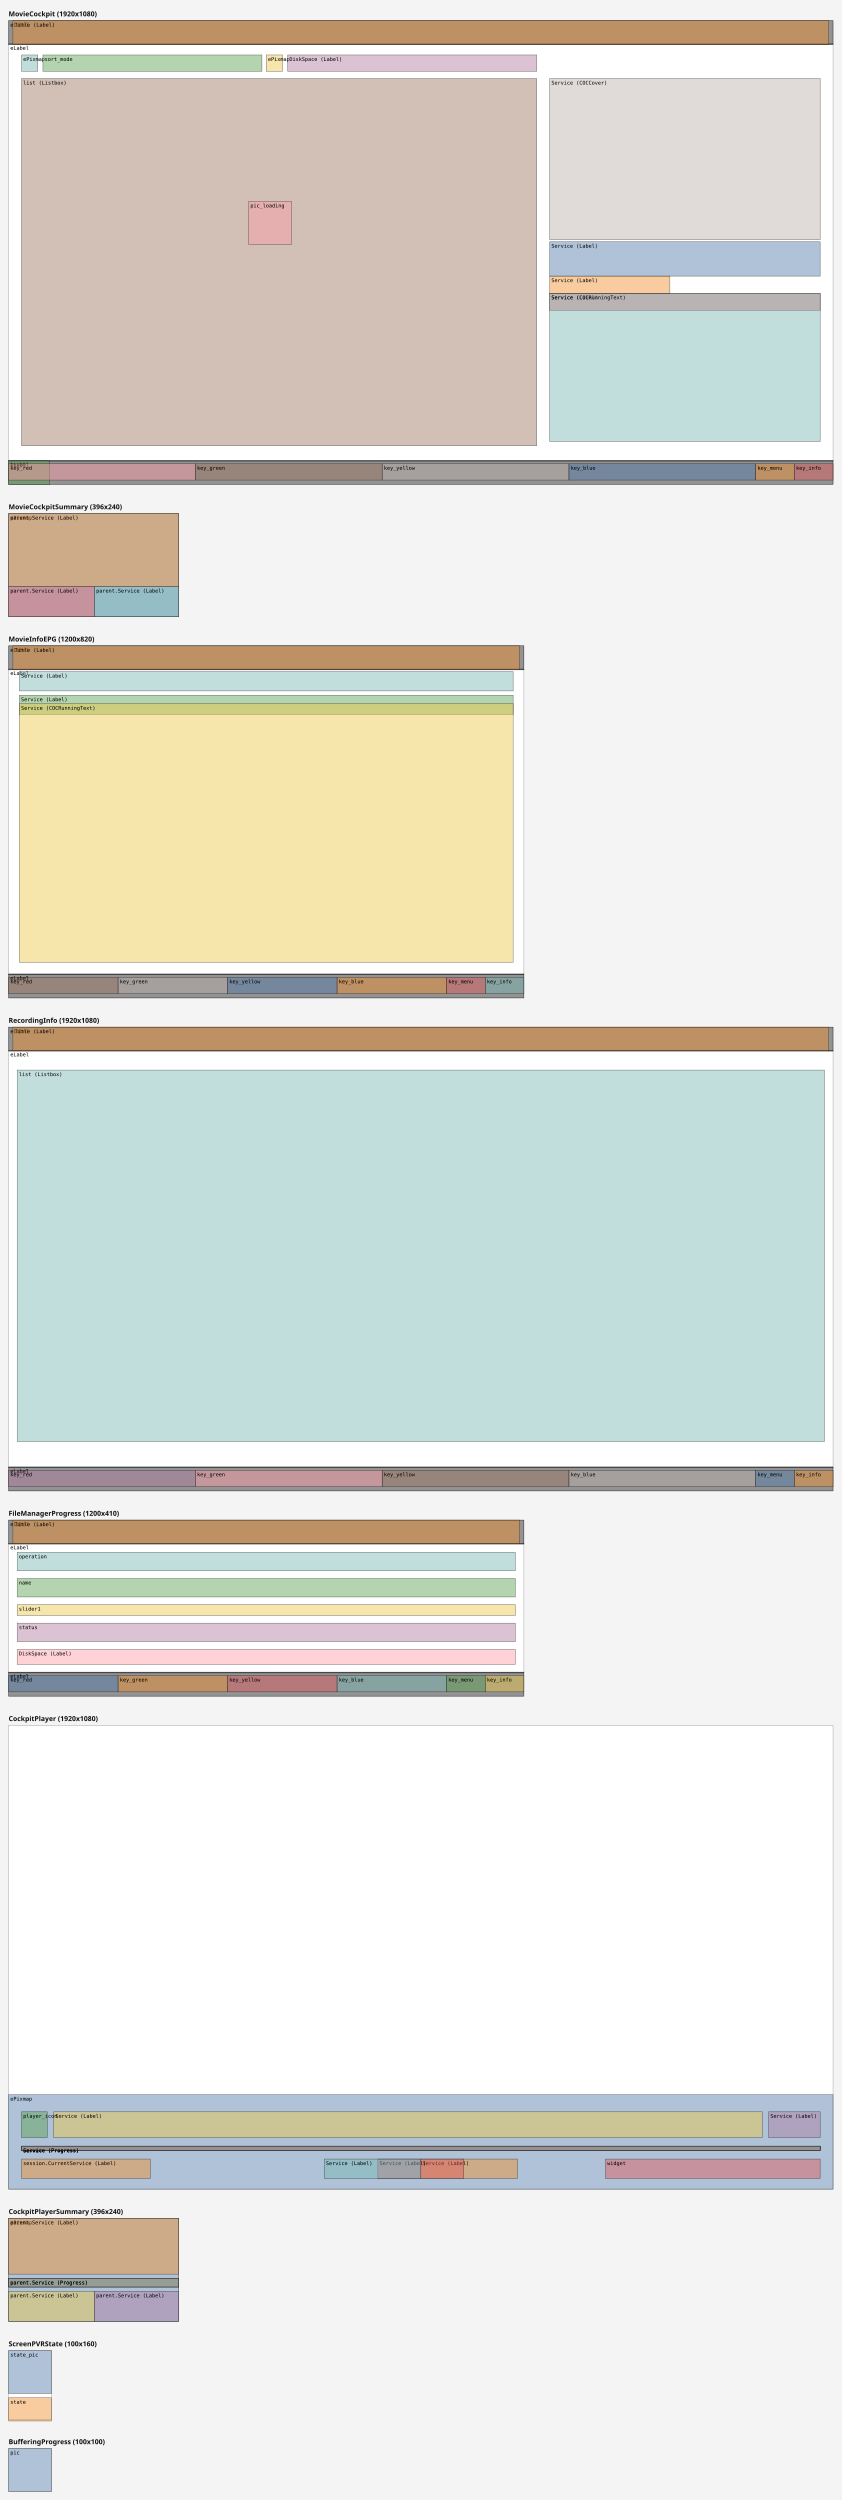
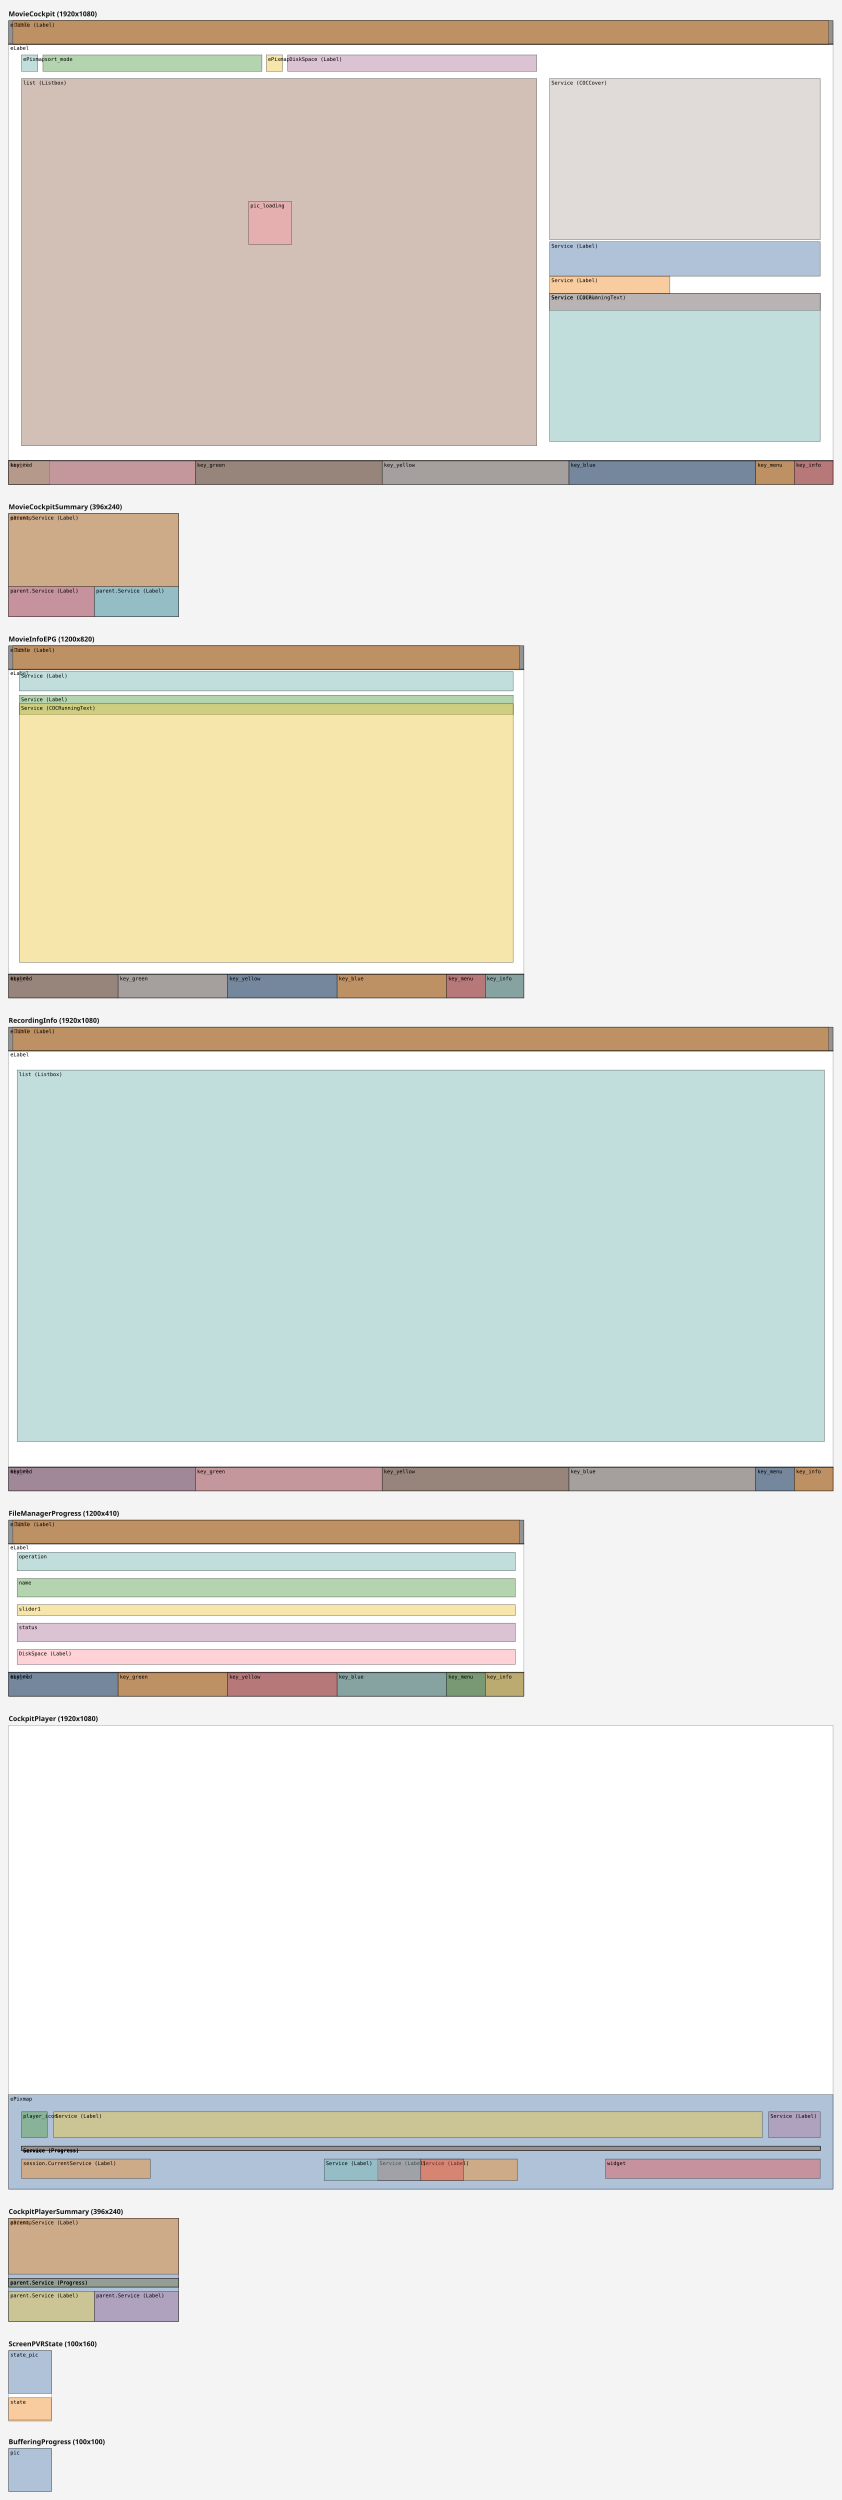
<svg xmlns="http://www.w3.org/2000/svg" width="1960" height="5822" viewBox="0 0 1960 5822">
  <rect x="0" y="0" width="1960" height="5822" fill="#f4f4f4" />
  <text x="20" y="38" font-family="sans-serif" font-size="16" font-weight="bold" fill="#111111">MovieCockpit (1920x1080)</text>
  <g data-screen="0" transform="translate(20,48)">
    <rect x="0" y="0" width="1920" height="1080" fill="#ffffff" stroke="#999999" stroke-width="1" />
    <g>
      <rect data-ref="0:0" x="0" y="0" width="1920" height="55" fill="#101010" fill-opacity="0.45" stroke="#000000" stroke-opacity="0.6" stroke-width="1" />
      <text x="4" y="14" font-family="monospace" font-size="12" fill="#000000">eLabel</text>
    </g>
    <g>
      <rect data-ref="0:2" x="0" y="54" width="1920" height="2" fill="#404040" fill-opacity="0.45" stroke="#000000" stroke-opacity="0.6" stroke-width="1" />
      <text x="4" y="68" font-family="monospace" font-size="12" fill="#000000">eLabel</text>
    </g>
    <g>
      <rect data-ref="0:3" x="30" y="80" width="38" height="38" fill="#76b7b2" fill-opacity="0.45" stroke="#000000" stroke-opacity="0.6" stroke-width="1" />
      <text x="34" y="94" font-family="monospace" font-size="12" fill="#000000">ePixmap</text>
    </g>
    <g>
      <rect data-ref="0:4" x="80" y="80" width="510" height="38" fill="#59a14f" fill-opacity="0.45" stroke="#000000" stroke-opacity="0.6" stroke-width="1" />
      <text x="84" y="94" font-family="monospace" font-size="12" fill="#000000">sort_mode</text>
    </g>
    <g>
      <rect data-ref="0:5" x="600" y="80" width="38" height="38" fill="#edc948" fill-opacity="0.45" stroke="#000000" stroke-opacity="0.6" stroke-width="1" />
      <text x="604" y="94" font-family="monospace" font-size="12" fill="#000000">ePixmap</text>
    </g>
    <g>
      <rect data-ref="0:6" x="650" y="80" width="580" height="38" fill="#b07aa1" fill-opacity="0.45" stroke="#000000" stroke-opacity="0.6" stroke-width="1" />
      <text x="654" y="94" font-family="monospace" font-size="12" fill="#000000">DiskSpace (Label)</text>
    </g>
    <g>
      <rect data-ref="0:8" x="30" y="135" width="1200" height="855" fill="#9c755f" fill-opacity="0.45" stroke="#000000" stroke-opacity="0.6" stroke-width="1" />
      <text x="34" y="149" font-family="monospace" font-size="12" fill="#000000">list (Listbox)</text>
    </g>
    <g>
      <rect data-ref="0:9" x="1260" y="135" width="630" height="375" fill="#bab0ac" fill-opacity="0.45" stroke="#000000" stroke-opacity="0.6" stroke-width="1" />
      <text x="1264" y="149" font-family="monospace" font-size="12" fill="#000000">Service (COCCover)</text>
    </g>
    <g>
      <rect data-ref="0:12" x="1260" y="635" width="630" height="40" fill="#e15759" fill-opacity="0.45" stroke="#000000" stroke-opacity="0.6" stroke-width="1" />
      <text x="1264" y="649" font-family="monospace" font-size="12" fill="#000000">Service (Label)</text>
    </g>
    <g>
      <rect data-ref="0:13" x="1260" y="635" width="630" height="345" fill="#76b7b2" fill-opacity="0.45" stroke="#000000" stroke-opacity="0.6" stroke-width="1" />
      <text x="1264" y="649" font-family="monospace" font-size="12" fill="#000000">Service (COCRunningText)</text>
    </g>
    <g>
      <rect data-ref="0:15" x="0" y="1024" width="1920" height="2" fill="#404040" fill-opacity="0.45" stroke="#000000" stroke-opacity="0.6" stroke-width="1" />
      <text x="4" y="1038" font-family="monospace" font-size="12" fill="#000000">eLabel</text>
    </g>
    <g>
      <rect data-ref="0:16" x="0" y="1025" width="1920" height="55" fill="#101010" fill-opacity="0.45" stroke="#000000" stroke-opacity="0.6" stroke-width="1" />
      <text x="4" y="1039" font-family="monospace" font-size="12" fill="#000000">eLabel</text>
    </g>
    <g>
      <rect data-ref="0:1" x="10" y="0" width="1900" height="55" fill="#f28e2b" fill-opacity="0.45" stroke="#000000" stroke-opacity="0.6" stroke-width="1" />
      <text x="14" y="14" font-family="monospace" font-size="12" fill="#000000">Title (Label)</text>
    </g>
    <g>
      <rect data-ref="0:10" x="1260" y="515" width="630" height="80" fill="#4e79a7" fill-opacity="0.45" stroke="#000000" stroke-opacity="0.6" stroke-width="1" />
      <text x="1264" y="529" font-family="monospace" font-size="12" fill="#000000">Service (Label)</text>
    </g>
    <g>
      <rect data-ref="0:11" x="1260" y="595" width="280" height="40" fill="#f28e2b" fill-opacity="0.45" stroke="#000000" stroke-opacity="0.6" stroke-width="1" />
      <text x="1264" y="609" font-family="monospace" font-size="12" fill="#000000">Service (Label)</text>
    </g>
    <g>
      <rect data-ref="0:14" x="0" y="1025" width="96" height="55" fill="#59a14f" fill-opacity="0.45" stroke="#000000" stroke-opacity="0.6" stroke-width="1" />
      <text x="4" y="1039" font-family="monospace" font-size="12" fill="#000000">level</text>
    </g>
    <g>
-       <rect data-ref="0:17" x="0" y="1032" width="435" height="38" fill="#ff9da7" fill-opacity="0.45" stroke="#000000" stroke-opacity="0.6" stroke-width="1" />
-       <text x="4" y="1046" font-family="monospace" font-size="12" fill="#000000">key_red</text>
-     </g>
-     <g>
-       <rect data-ref="0:18" x="435" y="1032" width="435" height="38" fill="#9c755f" fill-opacity="0.45" stroke="#000000" stroke-opacity="0.6" stroke-width="1" />
-       <text x="439" y="1046" font-family="monospace" font-size="12" fill="#000000">key_green</text>
-     </g>
-     <g>
-       <rect data-ref="0:19" x="870" y="1032" width="435" height="38" fill="#bab0ac" fill-opacity="0.45" stroke="#000000" stroke-opacity="0.6" stroke-width="1" />
-       <text x="874" y="1046" font-family="monospace" font-size="12" fill="#000000">key_yellow</text>
-     </g>
-     <g>
-       <rect data-ref="0:20" x="1305" y="1032" width="435" height="38" fill="#4e79a7" fill-opacity="0.45" stroke="#000000" stroke-opacity="0.6" stroke-width="1" />
-       <text x="1309" y="1046" font-family="monospace" font-size="12" fill="#000000">key_blue</text>
-     </g>
-     <g>
-       <rect data-ref="0:21" x="1740" y="1032" width="90" height="38" fill="#f28e2b" fill-opacity="0.45" stroke="#000000" stroke-opacity="0.6" stroke-width="1" />
-       <text x="1744" y="1046" font-family="monospace" font-size="12" fill="#000000">key_menu</text>
-     </g>
-     <g>
-       <rect data-ref="0:22" x="1830" y="1032" width="90" height="38" fill="#e15759" fill-opacity="0.45" stroke="#000000" stroke-opacity="0.6" stroke-width="1" />
-       <text x="1834" y="1046" font-family="monospace" font-size="12" fill="#000000">key_info</text>
+       <rect data-ref="0:17" x="0" y="1025" width="435" height="55" fill="#ff9da7" fill-opacity="0.45" stroke="#000000" stroke-opacity="0.6" stroke-width="1" />
+       <text x="4" y="1039" font-family="monospace" font-size="12" fill="#000000">key_red</text>
+     </g>
+     <g>
+       <rect data-ref="0:18" x="435" y="1025" width="435" height="55" fill="#9c755f" fill-opacity="0.45" stroke="#000000" stroke-opacity="0.6" stroke-width="1" />
+       <text x="439" y="1039" font-family="monospace" font-size="12" fill="#000000">key_green</text>
+     </g>
+     <g>
+       <rect data-ref="0:19" x="870" y="1025" width="435" height="55" fill="#bab0ac" fill-opacity="0.45" stroke="#000000" stroke-opacity="0.6" stroke-width="1" />
+       <text x="874" y="1039" font-family="monospace" font-size="12" fill="#000000">key_yellow</text>
+     </g>
+     <g>
+       <rect data-ref="0:20" x="1305" y="1025" width="435" height="55" fill="#4e79a7" fill-opacity="0.45" stroke="#000000" stroke-opacity="0.6" stroke-width="1" />
+       <text x="1309" y="1039" font-family="monospace" font-size="12" fill="#000000">key_blue</text>
+     </g>
+     <g>
+       <rect data-ref="0:21" x="1740" y="1025" width="90" height="55" fill="#f28e2b" fill-opacity="0.45" stroke="#000000" stroke-opacity="0.6" stroke-width="1" />
+       <text x="1744" y="1039" font-family="monospace" font-size="12" fill="#000000">key_menu</text>
+     </g>
+     <g>
+       <rect data-ref="0:22" x="1830" y="1025" width="90" height="55" fill="#e15759" fill-opacity="0.45" stroke="#000000" stroke-opacity="0.6" stroke-width="1" />
+       <text x="1834" y="1039" font-family="monospace" font-size="12" fill="#000000">key_info</text>
    </g>
    <g>
      <rect data-ref="0:7" x="559" y="421" width="100" height="100" fill="#ff9da7" fill-opacity="0.45" stroke="#000000" stroke-opacity="0.6" stroke-width="1" />
      <text x="563" y="435" font-family="monospace" font-size="12" fill="#000000">pic_loading</text>
    </g>
  </g>
  <text x="20" y="1186" font-family="sans-serif" font-size="16" font-weight="bold" fill="#111111">MovieCockpitSummary (396x240)</text>
  <g data-screen="1" transform="translate(20,1196)">
    <rect x="0" y="0" width="396" height="240" fill="#ffffff" stroke="#999999" stroke-width="1" />
    <g>
      <rect data-ref="1:0" x="0" y="0" width="396" height="240" fill="#4e79a7" fill-opacity="0.45" stroke="#000000" stroke-opacity="0.6" stroke-width="1" />
      <text x="4" y="14" font-family="monospace" font-size="12" fill="#000000">ePixmap</text>
    </g>
    <g>
      <rect data-ref="1:2" x="0" y="170" width="200" height="70" fill="#e15759" fill-opacity="0.45" stroke="#000000" stroke-opacity="0.6" stroke-width="1" />
      <text x="4" y="184" font-family="monospace" font-size="12" fill="#000000">parent.Service (Label)</text>
    </g>
    <g>
      <rect data-ref="1:3" x="200" y="170" width="196" height="70" fill="#76b7b2" fill-opacity="0.45" stroke="#000000" stroke-opacity="0.6" stroke-width="1" />
      <text x="204" y="184" font-family="monospace" font-size="12" fill="#000000">parent.Service (Label)</text>
    </g>
    <g>
      <rect data-ref="1:1" x="0" y="0" width="396" height="170" fill="#f28e2b" fill-opacity="0.45" stroke="#000000" stroke-opacity="0.6" stroke-width="1" />
      <text x="4" y="14" font-family="monospace" font-size="12" fill="#000000">parent.Service (Label)</text>
    </g>
  </g>
  <text x="20" y="1494" font-family="sans-serif" font-size="16" font-weight="bold" fill="#111111">MovieInfoEPG (1200x820)</text>
  <g data-screen="2" transform="translate(20,1504)">
    <rect x="0" y="0" width="1200" height="820" fill="#ffffff" stroke="#999999" stroke-width="1" />
    <g>
      <rect data-ref="2:0" x="0" y="0" width="1200" height="55" fill="#101010" fill-opacity="0.45" stroke="#000000" stroke-opacity="0.6" stroke-width="1" />
      <text x="4" y="14" font-family="monospace" font-size="12" fill="#000000">eLabel</text>
    </g>
    <g>
      <rect data-ref="2:2" x="0" y="54" width="1200" height="2" fill="#404040" fill-opacity="0.45" stroke="#000000" stroke-opacity="0.6" stroke-width="1" />
      <text x="4" y="68" font-family="monospace" font-size="12" fill="#000000">eLabel</text>
    </g>
    <g>
      <rect data-ref="2:3" x="25" y="60" width="1150" height="45" fill="#76b7b2" fill-opacity="0.45" stroke="#000000" stroke-opacity="0.6" stroke-width="1" />
      <text x="29" y="74" font-family="monospace" font-size="12" fill="#000000">Service (Label)</text>
    </g>
    <g>
      <rect data-ref="2:4" x="25" y="115" width="1150" height="45" fill="#59a14f" fill-opacity="0.45" stroke="#000000" stroke-opacity="0.6" stroke-width="1" />
      <text x="29" y="129" font-family="monospace" font-size="12" fill="#000000">Service (Label)</text>
    </g>
    <g>
      <rect data-ref="2:5" x="25" y="135" width="1150" height="602" fill="#edc948" fill-opacity="0.45" stroke="#000000" stroke-opacity="0.6" stroke-width="1" />
      <text x="29" y="149" font-family="monospace" font-size="12" fill="#000000">Service (COCRunningText)</text>
    </g>
    <g>
      <rect data-ref="2:6" x="0" y="764" width="1200" height="2" fill="#404040" fill-opacity="0.45" stroke="#000000" stroke-opacity="0.6" stroke-width="1" />
      <text x="4" y="778" font-family="monospace" font-size="12" fill="#000000">eLabel</text>
    </g>
    <g>
      <rect data-ref="2:7" x="0" y="765" width="1200" height="55" fill="#101010" fill-opacity="0.45" stroke="#000000" stroke-opacity="0.6" stroke-width="1" />
      <text x="4" y="779" font-family="monospace" font-size="12" fill="#000000">eLabel</text>
    </g>
    <g>
      <rect data-ref="2:1" x="10" y="0" width="1180" height="55" fill="#f28e2b" fill-opacity="0.45" stroke="#000000" stroke-opacity="0.6" stroke-width="1" />
      <text x="14" y="14" font-family="monospace" font-size="12" fill="#000000">Title (Label)</text>
    </g>
    <g>
-       <rect data-ref="2:8" x="0" y="772" width="255" height="38" fill="#9c755f" fill-opacity="0.45" stroke="#000000" stroke-opacity="0.6" stroke-width="1" />
-       <text x="4" y="786" font-family="monospace" font-size="12" fill="#000000">key_red</text>
-     </g>
-     <g>
-       <rect data-ref="2:9" x="255" y="772" width="255" height="38" fill="#bab0ac" fill-opacity="0.45" stroke="#000000" stroke-opacity="0.6" stroke-width="1" />
-       <text x="259" y="786" font-family="monospace" font-size="12" fill="#000000">key_green</text>
-     </g>
-     <g>
-       <rect data-ref="2:10" x="510" y="772" width="255" height="38" fill="#4e79a7" fill-opacity="0.45" stroke="#000000" stroke-opacity="0.6" stroke-width="1" />
-       <text x="514" y="786" font-family="monospace" font-size="12" fill="#000000">key_yellow</text>
-     </g>
-     <g>
-       <rect data-ref="2:11" x="765" y="772" width="255" height="38" fill="#f28e2b" fill-opacity="0.45" stroke="#000000" stroke-opacity="0.6" stroke-width="1" />
-       <text x="769" y="786" font-family="monospace" font-size="12" fill="#000000">key_blue</text>
-     </g>
-     <g>
-       <rect data-ref="2:12" x="1020" y="772" width="90" height="38" fill="#e15759" fill-opacity="0.45" stroke="#000000" stroke-opacity="0.6" stroke-width="1" />
-       <text x="1024" y="786" font-family="monospace" font-size="12" fill="#000000">key_menu</text>
-     </g>
-     <g>
-       <rect data-ref="2:13" x="1110" y="772" width="90" height="38" fill="#76b7b2" fill-opacity="0.45" stroke="#000000" stroke-opacity="0.6" stroke-width="1" />
-       <text x="1114" y="786" font-family="monospace" font-size="12" fill="#000000">key_info</text>
+       <rect data-ref="2:8" x="0" y="765" width="255" height="55" fill="#9c755f" fill-opacity="0.45" stroke="#000000" stroke-opacity="0.6" stroke-width="1" />
+       <text x="4" y="779" font-family="monospace" font-size="12" fill="#000000">key_red</text>
+     </g>
+     <g>
+       <rect data-ref="2:9" x="255" y="765" width="255" height="55" fill="#bab0ac" fill-opacity="0.45" stroke="#000000" stroke-opacity="0.6" stroke-width="1" />
+       <text x="259" y="779" font-family="monospace" font-size="12" fill="#000000">key_green</text>
+     </g>
+     <g>
+       <rect data-ref="2:10" x="510" y="765" width="255" height="55" fill="#4e79a7" fill-opacity="0.45" stroke="#000000" stroke-opacity="0.6" stroke-width="1" />
+       <text x="514" y="779" font-family="monospace" font-size="12" fill="#000000">key_yellow</text>
+     </g>
+     <g>
+       <rect data-ref="2:11" x="765" y="765" width="255" height="55" fill="#f28e2b" fill-opacity="0.45" stroke="#000000" stroke-opacity="0.6" stroke-width="1" />
+       <text x="769" y="779" font-family="monospace" font-size="12" fill="#000000">key_blue</text>
+     </g>
+     <g>
+       <rect data-ref="2:12" x="1020" y="765" width="90" height="55" fill="#e15759" fill-opacity="0.45" stroke="#000000" stroke-opacity="0.6" stroke-width="1" />
+       <text x="1024" y="779" font-family="monospace" font-size="12" fill="#000000">key_menu</text>
+     </g>
+     <g>
+       <rect data-ref="2:13" x="1110" y="765" width="90" height="55" fill="#76b7b2" fill-opacity="0.45" stroke="#000000" stroke-opacity="0.6" stroke-width="1" />
+       <text x="1114" y="779" font-family="monospace" font-size="12" fill="#000000">key_info</text>
    </g>
  </g>
  <text x="20" y="2382" font-family="sans-serif" font-size="16" font-weight="bold" fill="#111111">RecordingInfo (1920x1080)</text>
  <g data-screen="3" transform="translate(20,2392)">
    <rect x="0" y="0" width="1920" height="1080" fill="#ffffff" stroke="#999999" stroke-width="1" />
    <g>
      <rect data-ref="3:0" x="0" y="0" width="1920" height="55" fill="#101010" fill-opacity="0.45" stroke="#000000" stroke-opacity="0.6" stroke-width="1" />
      <text x="4" y="14" font-family="monospace" font-size="12" fill="#000000">eLabel</text>
    </g>
    <g>
      <rect data-ref="3:2" x="0" y="54" width="1920" height="2" fill="#404040" fill-opacity="0.45" stroke="#000000" stroke-opacity="0.6" stroke-width="1" />
      <text x="4" y="68" font-family="monospace" font-size="12" fill="#000000">eLabel</text>
    </g>
    <g>
      <rect data-ref="3:3" x="20" y="100" width="1880" height="865" fill="#76b7b2" fill-opacity="0.45" stroke="#000000" stroke-opacity="0.6" stroke-width="1" />
      <text x="24" y="114" font-family="monospace" font-size="12" fill="#000000">list (Listbox)</text>
    </g>
    <g>
      <rect data-ref="3:4" x="0" y="1024" width="1920" height="2" fill="#404040" fill-opacity="0.45" stroke="#000000" stroke-opacity="0.6" stroke-width="1" />
      <text x="4" y="1038" font-family="monospace" font-size="12" fill="#000000">eLabel</text>
    </g>
    <g>
      <rect data-ref="3:5" x="0" y="1025" width="1920" height="55" fill="#101010" fill-opacity="0.45" stroke="#000000" stroke-opacity="0.6" stroke-width="1" />
      <text x="4" y="1039" font-family="monospace" font-size="12" fill="#000000">eLabel</text>
    </g>
    <g>
      <rect data-ref="3:1" x="10" y="0" width="1900" height="55" fill="#f28e2b" fill-opacity="0.45" stroke="#000000" stroke-opacity="0.6" stroke-width="1" />
      <text x="14" y="14" font-family="monospace" font-size="12" fill="#000000">Title (Label)</text>
    </g>
    <g>
-       <rect data-ref="3:6" x="0" y="1032" width="435" height="38" fill="#b07aa1" fill-opacity="0.45" stroke="#000000" stroke-opacity="0.6" stroke-width="1" />
-       <text x="4" y="1046" font-family="monospace" font-size="12" fill="#000000">key_red</text>
-     </g>
-     <g>
-       <rect data-ref="3:7" x="435" y="1032" width="435" height="38" fill="#ff9da7" fill-opacity="0.45" stroke="#000000" stroke-opacity="0.6" stroke-width="1" />
-       <text x="439" y="1046" font-family="monospace" font-size="12" fill="#000000">key_green</text>
-     </g>
-     <g>
-       <rect data-ref="3:8" x="870" y="1032" width="435" height="38" fill="#9c755f" fill-opacity="0.45" stroke="#000000" stroke-opacity="0.6" stroke-width="1" />
-       <text x="874" y="1046" font-family="monospace" font-size="12" fill="#000000">key_yellow</text>
-     </g>
-     <g>
-       <rect data-ref="3:9" x="1305" y="1032" width="435" height="38" fill="#bab0ac" fill-opacity="0.45" stroke="#000000" stroke-opacity="0.6" stroke-width="1" />
-       <text x="1309" y="1046" font-family="monospace" font-size="12" fill="#000000">key_blue</text>
-     </g>
-     <g>
-       <rect data-ref="3:10" x="1740" y="1032" width="90" height="38" fill="#4e79a7" fill-opacity="0.45" stroke="#000000" stroke-opacity="0.6" stroke-width="1" />
-       <text x="1744" y="1046" font-family="monospace" font-size="12" fill="#000000">key_menu</text>
-     </g>
-     <g>
-       <rect data-ref="3:11" x="1830" y="1032" width="90" height="38" fill="#f28e2b" fill-opacity="0.45" stroke="#000000" stroke-opacity="0.6" stroke-width="1" />
-       <text x="1834" y="1046" font-family="monospace" font-size="12" fill="#000000">key_info</text>
+       <rect data-ref="3:6" x="0" y="1025" width="435" height="55" fill="#b07aa1" fill-opacity="0.45" stroke="#000000" stroke-opacity="0.6" stroke-width="1" />
+       <text x="4" y="1039" font-family="monospace" font-size="12" fill="#000000">key_red</text>
+     </g>
+     <g>
+       <rect data-ref="3:7" x="435" y="1025" width="435" height="55" fill="#ff9da7" fill-opacity="0.45" stroke="#000000" stroke-opacity="0.6" stroke-width="1" />
+       <text x="439" y="1039" font-family="monospace" font-size="12" fill="#000000">key_green</text>
+     </g>
+     <g>
+       <rect data-ref="3:8" x="870" y="1025" width="435" height="55" fill="#9c755f" fill-opacity="0.45" stroke="#000000" stroke-opacity="0.6" stroke-width="1" />
+       <text x="874" y="1039" font-family="monospace" font-size="12" fill="#000000">key_yellow</text>
+     </g>
+     <g>
+       <rect data-ref="3:9" x="1305" y="1025" width="435" height="55" fill="#bab0ac" fill-opacity="0.45" stroke="#000000" stroke-opacity="0.6" stroke-width="1" />
+       <text x="1309" y="1039" font-family="monospace" font-size="12" fill="#000000">key_blue</text>
+     </g>
+     <g>
+       <rect data-ref="3:10" x="1740" y="1025" width="90" height="55" fill="#4e79a7" fill-opacity="0.45" stroke="#000000" stroke-opacity="0.6" stroke-width="1" />
+       <text x="1744" y="1039" font-family="monospace" font-size="12" fill="#000000">key_menu</text>
+     </g>
+     <g>
+       <rect data-ref="3:11" x="1830" y="1025" width="90" height="55" fill="#f28e2b" fill-opacity="0.45" stroke="#000000" stroke-opacity="0.6" stroke-width="1" />
+       <text x="1834" y="1039" font-family="monospace" font-size="12" fill="#000000">key_info</text>
    </g>
  </g>
  <text x="20" y="3530" font-family="sans-serif" font-size="16" font-weight="bold" fill="#111111">FileManagerProgress (1200x410)</text>
  <g data-screen="4" transform="translate(20,3540)">
    <rect x="0" y="0" width="1200" height="410" fill="#ffffff" stroke="#999999" stroke-width="1" />
    <g>
      <rect data-ref="4:0" x="0" y="0" width="1200" height="55" fill="#101010" fill-opacity="0.45" stroke="#000000" stroke-opacity="0.6" stroke-width="1" />
      <text x="4" y="14" font-family="monospace" font-size="12" fill="#000000">eLabel</text>
    </g>
    <g>
      <rect data-ref="4:2" x="0" y="54" width="1200" height="2" fill="#404040" fill-opacity="0.45" stroke="#000000" stroke-opacity="0.6" stroke-width="1" />
      <text x="4" y="68" font-family="monospace" font-size="12" fill="#000000">eLabel</text>
    </g>
    <g>
      <rect data-ref="4:3" x="20" y="75" width="1160" height="43" fill="#76b7b2" fill-opacity="0.45" stroke="#000000" stroke-opacity="0.6" stroke-width="1" />
      <text x="24" y="89" font-family="monospace" font-size="12" fill="#000000">operation</text>
    </g>
    <g>
      <rect data-ref="4:4" x="20" y="136" width="1160" height="43" fill="#59a14f" fill-opacity="0.45" stroke="#000000" stroke-opacity="0.6" stroke-width="1" />
      <text x="24" y="150" font-family="monospace" font-size="12" fill="#000000">name</text>
    </g>
    <g>
      <rect data-ref="4:5" x="20" y="197" width="1160" height="25" fill="#edc948" fill-opacity="0.45" stroke="#000000" stroke-opacity="0.6" stroke-width="1" />
      <text x="24" y="211" font-family="monospace" font-size="12" fill="#000000">slider1</text>
    </g>
    <g>
      <rect data-ref="4:6" x="20" y="240" width="1160" height="43" fill="#b07aa1" fill-opacity="0.45" stroke="#000000" stroke-opacity="0.6" stroke-width="1" />
      <text x="24" y="254" font-family="monospace" font-size="12" fill="#000000">status</text>
    </g>
    <g>
      <rect data-ref="4:7" x="20" y="301" width="1160" height="35" fill="#ff9da7" fill-opacity="0.45" stroke="#000000" stroke-opacity="0.6" stroke-width="1" />
      <text x="24" y="315" font-family="monospace" font-size="12" fill="#000000">DiskSpace (Label)</text>
    </g>
    <g>
      <rect data-ref="4:8" x="0" y="354" width="1200" height="2" fill="#404040" fill-opacity="0.45" stroke="#000000" stroke-opacity="0.6" stroke-width="1" />
      <text x="4" y="368" font-family="monospace" font-size="12" fill="#000000">eLabel</text>
    </g>
    <g>
      <rect data-ref="4:9" x="0" y="355" width="1200" height="55" fill="#101010" fill-opacity="0.45" stroke="#000000" stroke-opacity="0.6" stroke-width="1" />
      <text x="4" y="369" font-family="monospace" font-size="12" fill="#000000">eLabel</text>
    </g>
    <g>
      <rect data-ref="4:1" x="10" y="0" width="1180" height="55" fill="#f28e2b" fill-opacity="0.45" stroke="#000000" stroke-opacity="0.6" stroke-width="1" />
      <text x="14" y="14" font-family="monospace" font-size="12" fill="#000000">Title (Label)</text>
    </g>
    <g>
-       <rect data-ref="4:10" x="0" y="362" width="255" height="38" fill="#4e79a7" fill-opacity="0.45" stroke="#000000" stroke-opacity="0.6" stroke-width="1" />
-       <text x="4" y="376" font-family="monospace" font-size="12" fill="#000000">key_red</text>
-     </g>
-     <g>
-       <rect data-ref="4:11" x="255" y="362" width="255" height="38" fill="#f28e2b" fill-opacity="0.45" stroke="#000000" stroke-opacity="0.6" stroke-width="1" />
-       <text x="259" y="376" font-family="monospace" font-size="12" fill="#000000">key_green</text>
-     </g>
-     <g>
-       <rect data-ref="4:12" x="510" y="362" width="255" height="38" fill="#e15759" fill-opacity="0.45" stroke="#000000" stroke-opacity="0.6" stroke-width="1" />
-       <text x="514" y="376" font-family="monospace" font-size="12" fill="#000000">key_yellow</text>
-     </g>
-     <g>
-       <rect data-ref="4:13" x="765" y="362" width="255" height="38" fill="#76b7b2" fill-opacity="0.45" stroke="#000000" stroke-opacity="0.6" stroke-width="1" />
-       <text x="769" y="376" font-family="monospace" font-size="12" fill="#000000">key_blue</text>
-     </g>
-     <g>
-       <rect data-ref="4:14" x="1020" y="362" width="90" height="38" fill="#59a14f" fill-opacity="0.45" stroke="#000000" stroke-opacity="0.6" stroke-width="1" />
-       <text x="1024" y="376" font-family="monospace" font-size="12" fill="#000000">key_menu</text>
-     </g>
-     <g>
-       <rect data-ref="4:15" x="1110" y="362" width="90" height="38" fill="#edc948" fill-opacity="0.45" stroke="#000000" stroke-opacity="0.6" stroke-width="1" />
-       <text x="1114" y="376" font-family="monospace" font-size="12" fill="#000000">key_info</text>
+       <rect data-ref="4:10" x="0" y="355" width="255" height="55" fill="#4e79a7" fill-opacity="0.45" stroke="#000000" stroke-opacity="0.6" stroke-width="1" />
+       <text x="4" y="369" font-family="monospace" font-size="12" fill="#000000">key_red</text>
+     </g>
+     <g>
+       <rect data-ref="4:11" x="255" y="355" width="255" height="55" fill="#f28e2b" fill-opacity="0.45" stroke="#000000" stroke-opacity="0.6" stroke-width="1" />
+       <text x="259" y="369" font-family="monospace" font-size="12" fill="#000000">key_green</text>
+     </g>
+     <g>
+       <rect data-ref="4:12" x="510" y="355" width="255" height="55" fill="#e15759" fill-opacity="0.45" stroke="#000000" stroke-opacity="0.6" stroke-width="1" />
+       <text x="514" y="369" font-family="monospace" font-size="12" fill="#000000">key_yellow</text>
+     </g>
+     <g>
+       <rect data-ref="4:13" x="765" y="355" width="255" height="55" fill="#76b7b2" fill-opacity="0.45" stroke="#000000" stroke-opacity="0.6" stroke-width="1" />
+       <text x="769" y="369" font-family="monospace" font-size="12" fill="#000000">key_blue</text>
+     </g>
+     <g>
+       <rect data-ref="4:14" x="1020" y="355" width="90" height="55" fill="#59a14f" fill-opacity="0.45" stroke="#000000" stroke-opacity="0.6" stroke-width="1" />
+       <text x="1024" y="369" font-family="monospace" font-size="12" fill="#000000">key_menu</text>
+     </g>
+     <g>
+       <rect data-ref="4:15" x="1110" y="355" width="90" height="55" fill="#edc948" fill-opacity="0.45" stroke="#000000" stroke-opacity="0.6" stroke-width="1" />
+       <text x="1114" y="369" font-family="monospace" font-size="12" fill="#000000">key_info</text>
    </g>
  </g>
  <text x="20" y="4008" font-family="sans-serif" font-size="16" font-weight="bold" fill="#111111">CockpitPlayer (1920x1080)</text>
  <g data-screen="5" transform="translate(20,4018)">
    <rect x="0" y="0" width="1920" height="1080" fill="#ffffff" stroke="#999999" stroke-width="1" />
    <g>
      <rect data-ref="5:0" x="0" y="860" width="1920" height="220" fill="#4e79a7" fill-opacity="0.45" stroke="#000000" stroke-opacity="0.6" stroke-width="1" />
      <text x="4" y="874" font-family="monospace" font-size="12" fill="#000000">ePixmap</text>
    </g>
    <g>
-       <rect data-ref="5:1" x="960" y="1010" width="225" height="45" fill="#f28e2b" fill-opacity="0.45" stroke="#000000" stroke-opacity="0.6" stroke-width="1" />
+       <rect data-ref="5:1" x="960" y="1010" width="225" height="50" fill="#f28e2b" fill-opacity="0.45" stroke="#000000" stroke-opacity="0.6" stroke-width="1" />
      <text x="964" y="1024" font-family="monospace" font-size="12" fill="#000000">Service (Label)</text>
    </g>
    <g>
-       <rect data-ref="5:2" x="860" y="1010" width="200" height="45" fill="#e15759" fill-opacity="0.45" stroke="#000000" stroke-opacity="0.6" stroke-width="1" />
+       <rect data-ref="5:2" x="860" y="1010" width="200" height="50" fill="#e15759" fill-opacity="0.45" stroke="#000000" stroke-opacity="0.6" stroke-width="1" />
      <text x="864" y="1024" font-family="monospace" font-size="12" fill="#000000">Service (Label)</text>
    </g>
    <g>
-       <rect data-ref="5:3" x="735" y="1010" width="225" height="45" fill="#76b7b2" fill-opacity="0.45" stroke="#000000" stroke-opacity="0.6" stroke-width="1" />
+       <rect data-ref="5:3" x="735" y="1010" width="225" height="50" fill="#76b7b2" fill-opacity="0.45" stroke="#000000" stroke-opacity="0.6" stroke-width="1" />
      <text x="739" y="1024" font-family="monospace" font-size="12" fill="#000000">Service (Label)</text>
    </g>
    <g>
      <rect data-ref="5:5" x="105" y="900" width="1650" height="60" fill="#edc948" fill-opacity="0.45" stroke="#000000" stroke-opacity="0.6" stroke-width="1" />
      <text x="109" y="914" font-family="monospace" font-size="12" fill="#000000">Service (Label)</text>
    </g>
    <g>
      <rect data-ref="5:6" x="1770" y="900" width="120" height="60" fill="#b07aa1" fill-opacity="0.45" stroke="#000000" stroke-opacity="0.6" stroke-width="1" />
      <text x="1774" y="914" font-family="monospace" font-size="12" fill="#000000">Service (Label)</text>
    </g>
    <g>
      <rect data-ref="5:7" x="30" y="980" width="1860" height="10" fill="#303030" fill-opacity="0.45" stroke="#000000" stroke-opacity="0.6" stroke-width="1" />
      <text x="34" y="994" font-family="monospace" font-size="12" fill="#000000">eLabel</text>
    </g>
    <g>
      <rect data-ref="5:10" x="30" y="980" width="1860" height="10" fill="#4e79a7" fill-opacity="0.45" stroke="#000000" stroke-opacity="0.6" stroke-width="1" />
      <text x="34" y="994" font-family="monospace" font-size="12" fill="#000000">Service (Progress)</text>
    </g>
    <g>
      <rect data-ref="5:4" x="30" y="900" width="60" height="60" fill="#59a14f" fill-opacity="0.45" stroke="#000000" stroke-opacity="0.6" stroke-width="1" />
      <text x="34" y="914" font-family="monospace" font-size="12" fill="#000000">player_icon</text>
    </g>
    <g>
      <rect data-ref="5:8" x="30" y="980" width="1860" height="10" fill="#9c755f" fill-opacity="0.45" stroke="#000000" stroke-opacity="0.6" stroke-width="1" />
      <text x="34" y="994" font-family="monospace" font-size="12" fill="#000000">Service (Progress)</text>
    </g>
    <g>
      <rect data-ref="5:11" x="30" y="1010" width="300" height="45" fill="#f28e2b" fill-opacity="0.45" stroke="#000000" stroke-opacity="0.6" stroke-width="1" />
      <text x="34" y="1024" font-family="monospace" font-size="12" fill="#000000">session.CurrentService (Label)</text>
    </g>
    <g>
      <rect data-ref="5:9" x="30" y="980" width="1860" height="10" fill="#bab0ac" fill-opacity="0.45" stroke="#000000" stroke-opacity="0.6" stroke-width="1" />
      <text x="34" y="994" font-family="monospace" font-size="12" fill="#000000">Service (Progress)</text>
    </g>
    <g>
      <rect data-ref="5:12" x="1390" y="1010" width="500" height="45" fill="#e15759" fill-opacity="0.45" stroke="#000000" stroke-opacity="0.6" stroke-width="1" />
      <text x="1394" y="1024" font-family="monospace" font-size="12" fill="#000000">widget</text>
    </g>
  </g>
  <text x="20" y="5156" font-family="sans-serif" font-size="16" font-weight="bold" fill="#111111">CockpitPlayerSummary (396x240)</text>
  <g data-screen="6" transform="translate(20,5166)">
    <rect x="0" y="0" width="396" height="240" fill="#ffffff" stroke="#999999" stroke-width="1" />
    <g>
      <rect data-ref="6:0" x="0" y="0" width="396" height="240" fill="#4e79a7" fill-opacity="0.45" stroke="#000000" stroke-opacity="0.6" stroke-width="1" />
      <text x="4" y="14" font-family="monospace" font-size="12" fill="#000000">ePixmap</text>
    </g>
    <g>
      <rect data-ref="6:1" x="0" y="0" width="396" height="130" fill="#f28e2b" fill-opacity="0.45" stroke="#000000" stroke-opacity="0.6" stroke-width="1" />
      <text x="4" y="14" font-family="monospace" font-size="12" fill="#000000">parent.Service (Label)</text>
    </g>
    <g>
      <rect data-ref="6:5" x="0" y="170" width="200" height="70" fill="#edc948" fill-opacity="0.45" stroke="#000000" stroke-opacity="0.6" stroke-width="1" />
      <text x="4" y="184" font-family="monospace" font-size="12" fill="#000000">parent.Service (Label)</text>
    </g>
    <g>
      <rect data-ref="6:6" x="200" y="170" width="196" height="70" fill="#b07aa1" fill-opacity="0.45" stroke="#000000" stroke-opacity="0.6" stroke-width="1" />
      <text x="204" y="184" font-family="monospace" font-size="12" fill="#000000">parent.Service (Label)</text>
    </g>
    <g>
      <rect data-ref="6:4" x="0" y="140" width="396" height="20" fill="#59a14f" fill-opacity="0.45" stroke="#000000" stroke-opacity="0.6" stroke-width="1" />
      <text x="4" y="154" font-family="monospace" font-size="12" fill="#000000">parent.Service (Progress)</text>
    </g>
    <g>
      <rect data-ref="6:2" x="0" y="140" width="396" height="20" fill="#e15759" fill-opacity="0.45" stroke="#000000" stroke-opacity="0.6" stroke-width="1" />
      <text x="4" y="154" font-family="monospace" font-size="12" fill="#000000">parent.Service (Progress)</text>
    </g>
    <g>
      <rect data-ref="6:3" x="0" y="140" width="396" height="20" fill="#76b7b2" fill-opacity="0.45" stroke="#000000" stroke-opacity="0.6" stroke-width="1" />
      <text x="4" y="154" font-family="monospace" font-size="12" fill="#000000">parent.Service (Progress)</text>
    </g>
  </g>
  <text x="20" y="5464" font-family="sans-serif" font-size="16" font-weight="bold" fill="#111111">ScreenPVRState (100x160)</text>
  <g data-screen="7" transform="translate(20,5474)">
    <rect x="0" y="0" width="100" height="160" fill="#ffffff" stroke="#999999" stroke-width="1" />
    <g>
      <rect data-ref="7:0" x="0" y="0" width="100" height="100" fill="#4e79a7" fill-opacity="0.45" stroke="#000000" stroke-opacity="0.6" stroke-width="1" />
      <text x="4" y="14" font-family="monospace" font-size="12" fill="#000000">state_pic</text>
    </g>
    <g>
      <rect data-ref="7:1" x="0" y="110" width="100" height="54" fill="#f28e2b" fill-opacity="0.45" stroke="#000000" stroke-opacity="0.6" stroke-width="1" />
      <text x="4" y="124" font-family="monospace" font-size="12" fill="#000000">state</text>
    </g>
  </g>
  <text x="20" y="5692" font-family="sans-serif" font-size="16" font-weight="bold" fill="#111111">BufferingProgress (100x100)</text>
  <g data-screen="8" transform="translate(20,5702)">
    <rect x="0" y="0" width="100" height="100" fill="#ffffff" stroke="#999999" stroke-width="1" />
    <g>
      <rect data-ref="8:0" x="0" y="0" width="100" height="100" fill="#4e79a7" fill-opacity="0.45" stroke="#000000" stroke-opacity="0.6" stroke-width="1" />
      <text x="4" y="14" font-family="monospace" font-size="12" fill="#000000">pic</text>
    </g>
  </g>
</svg>
